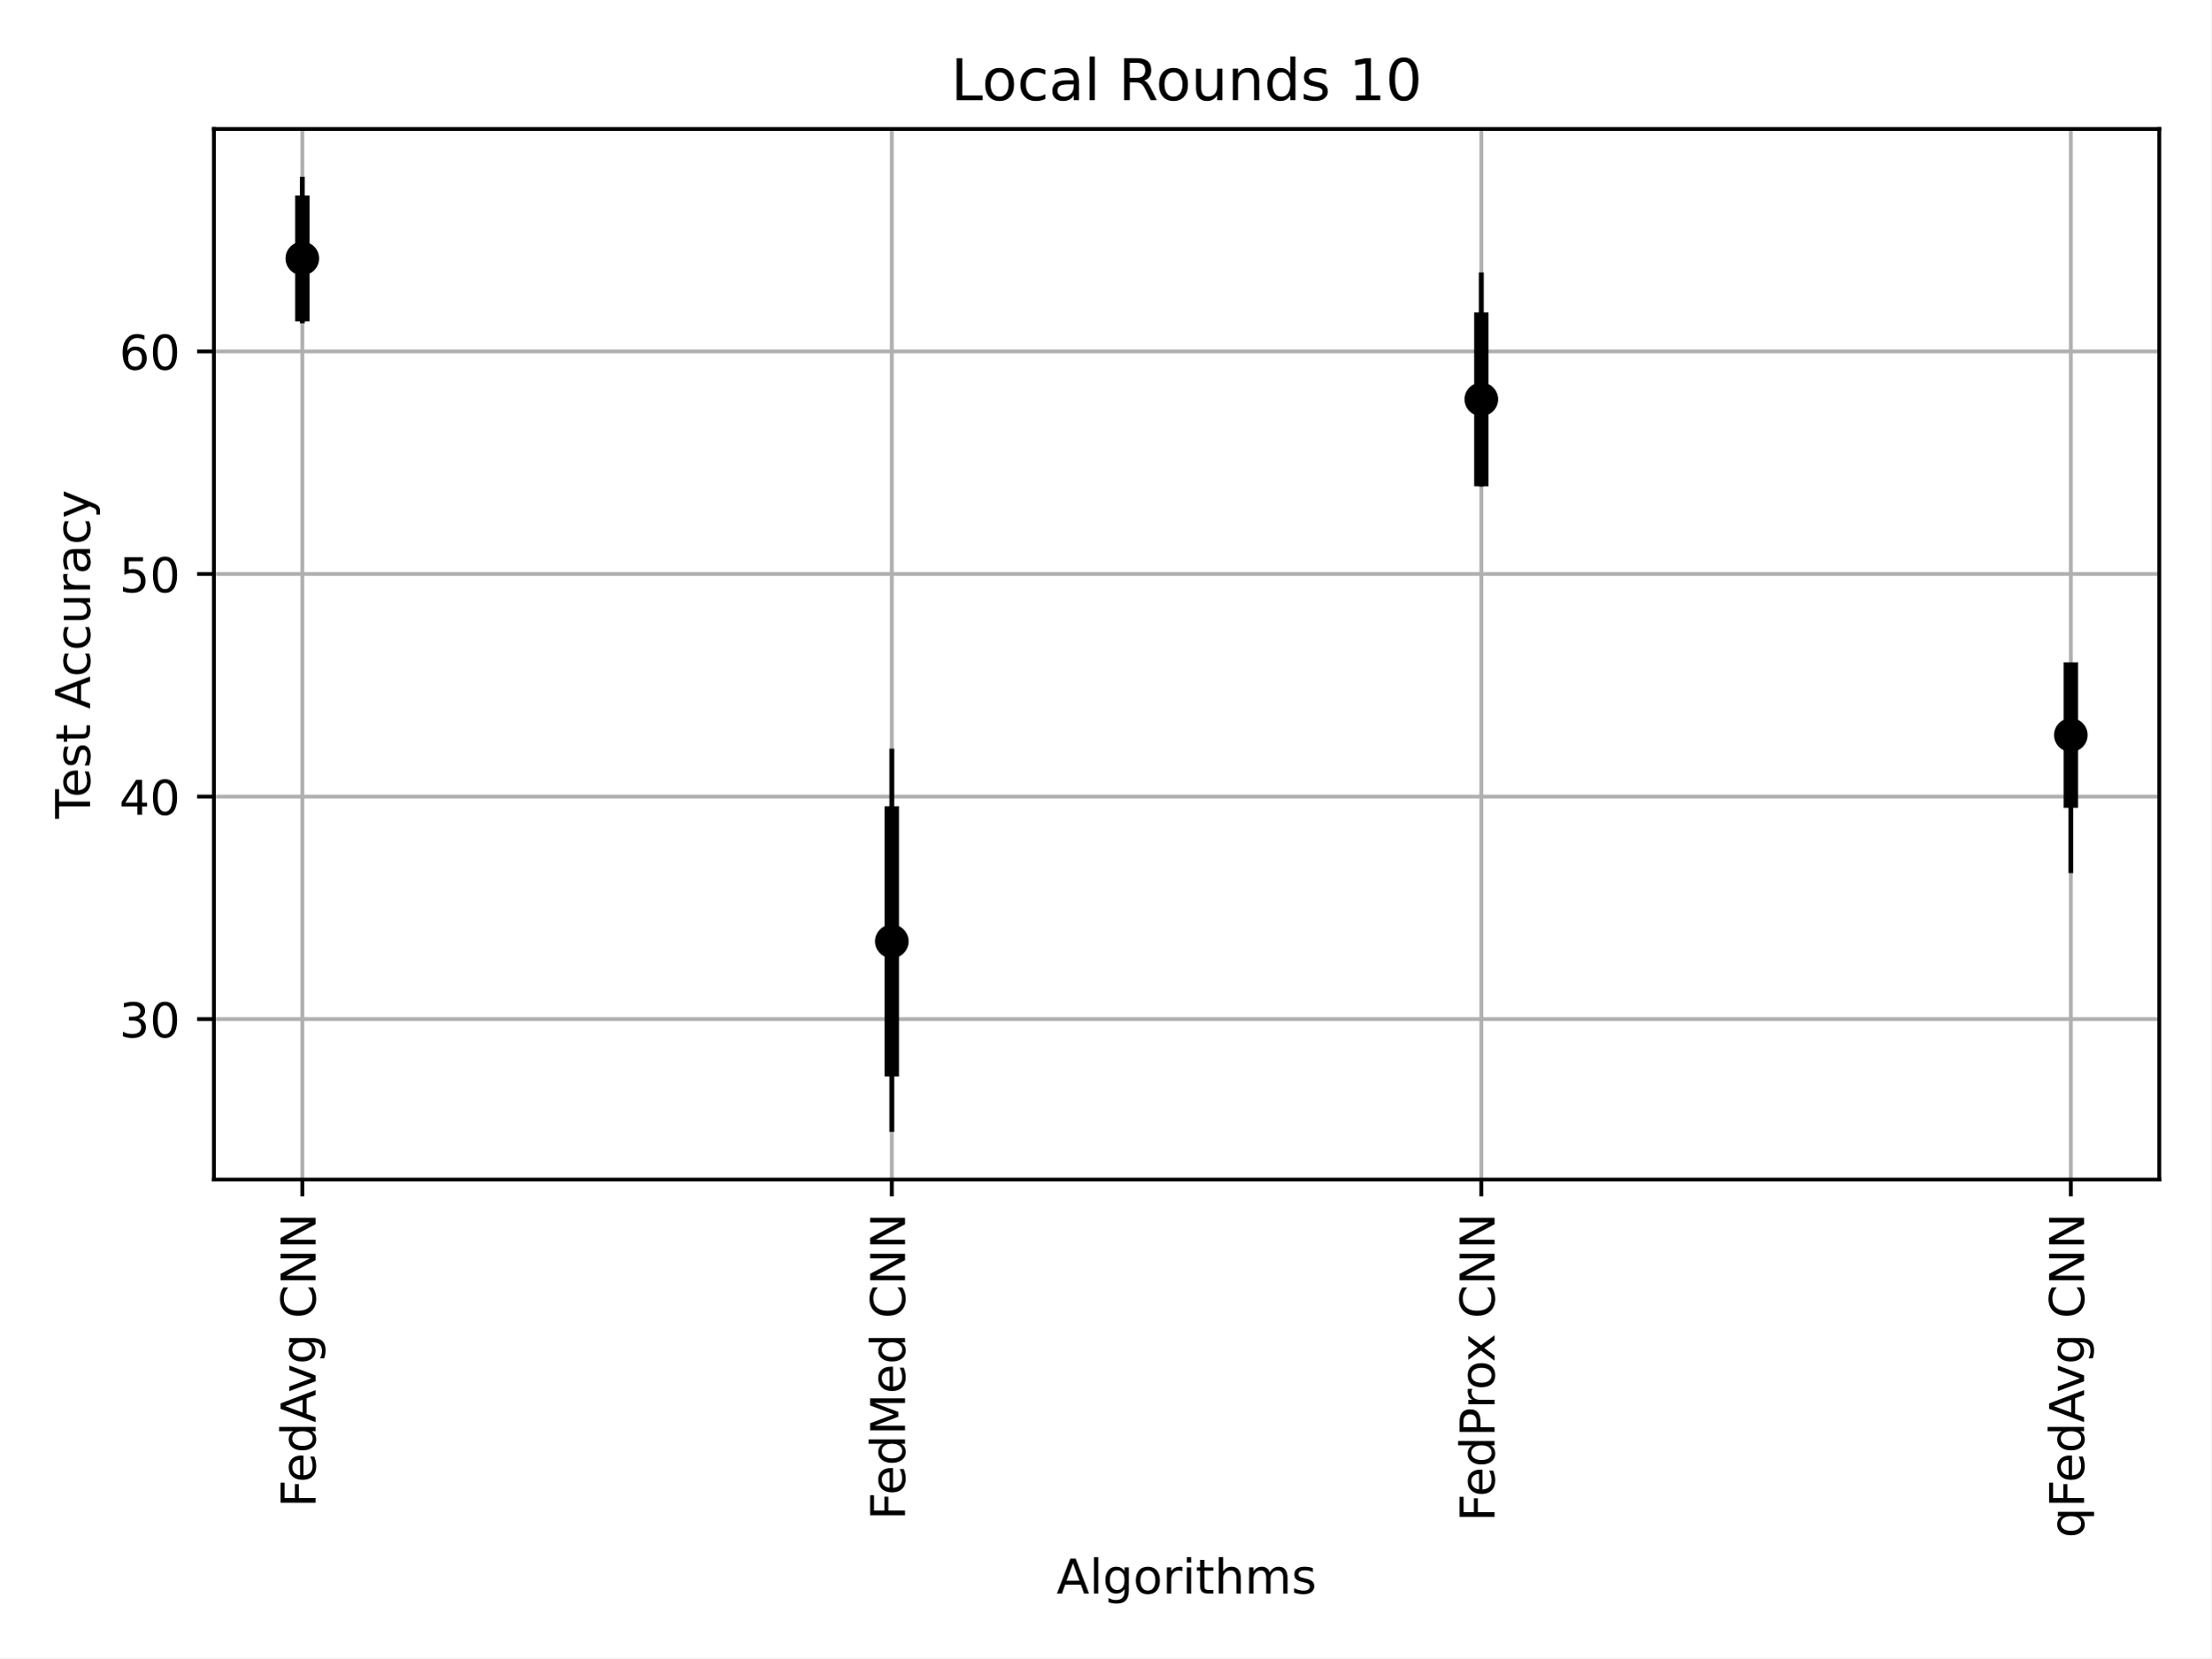
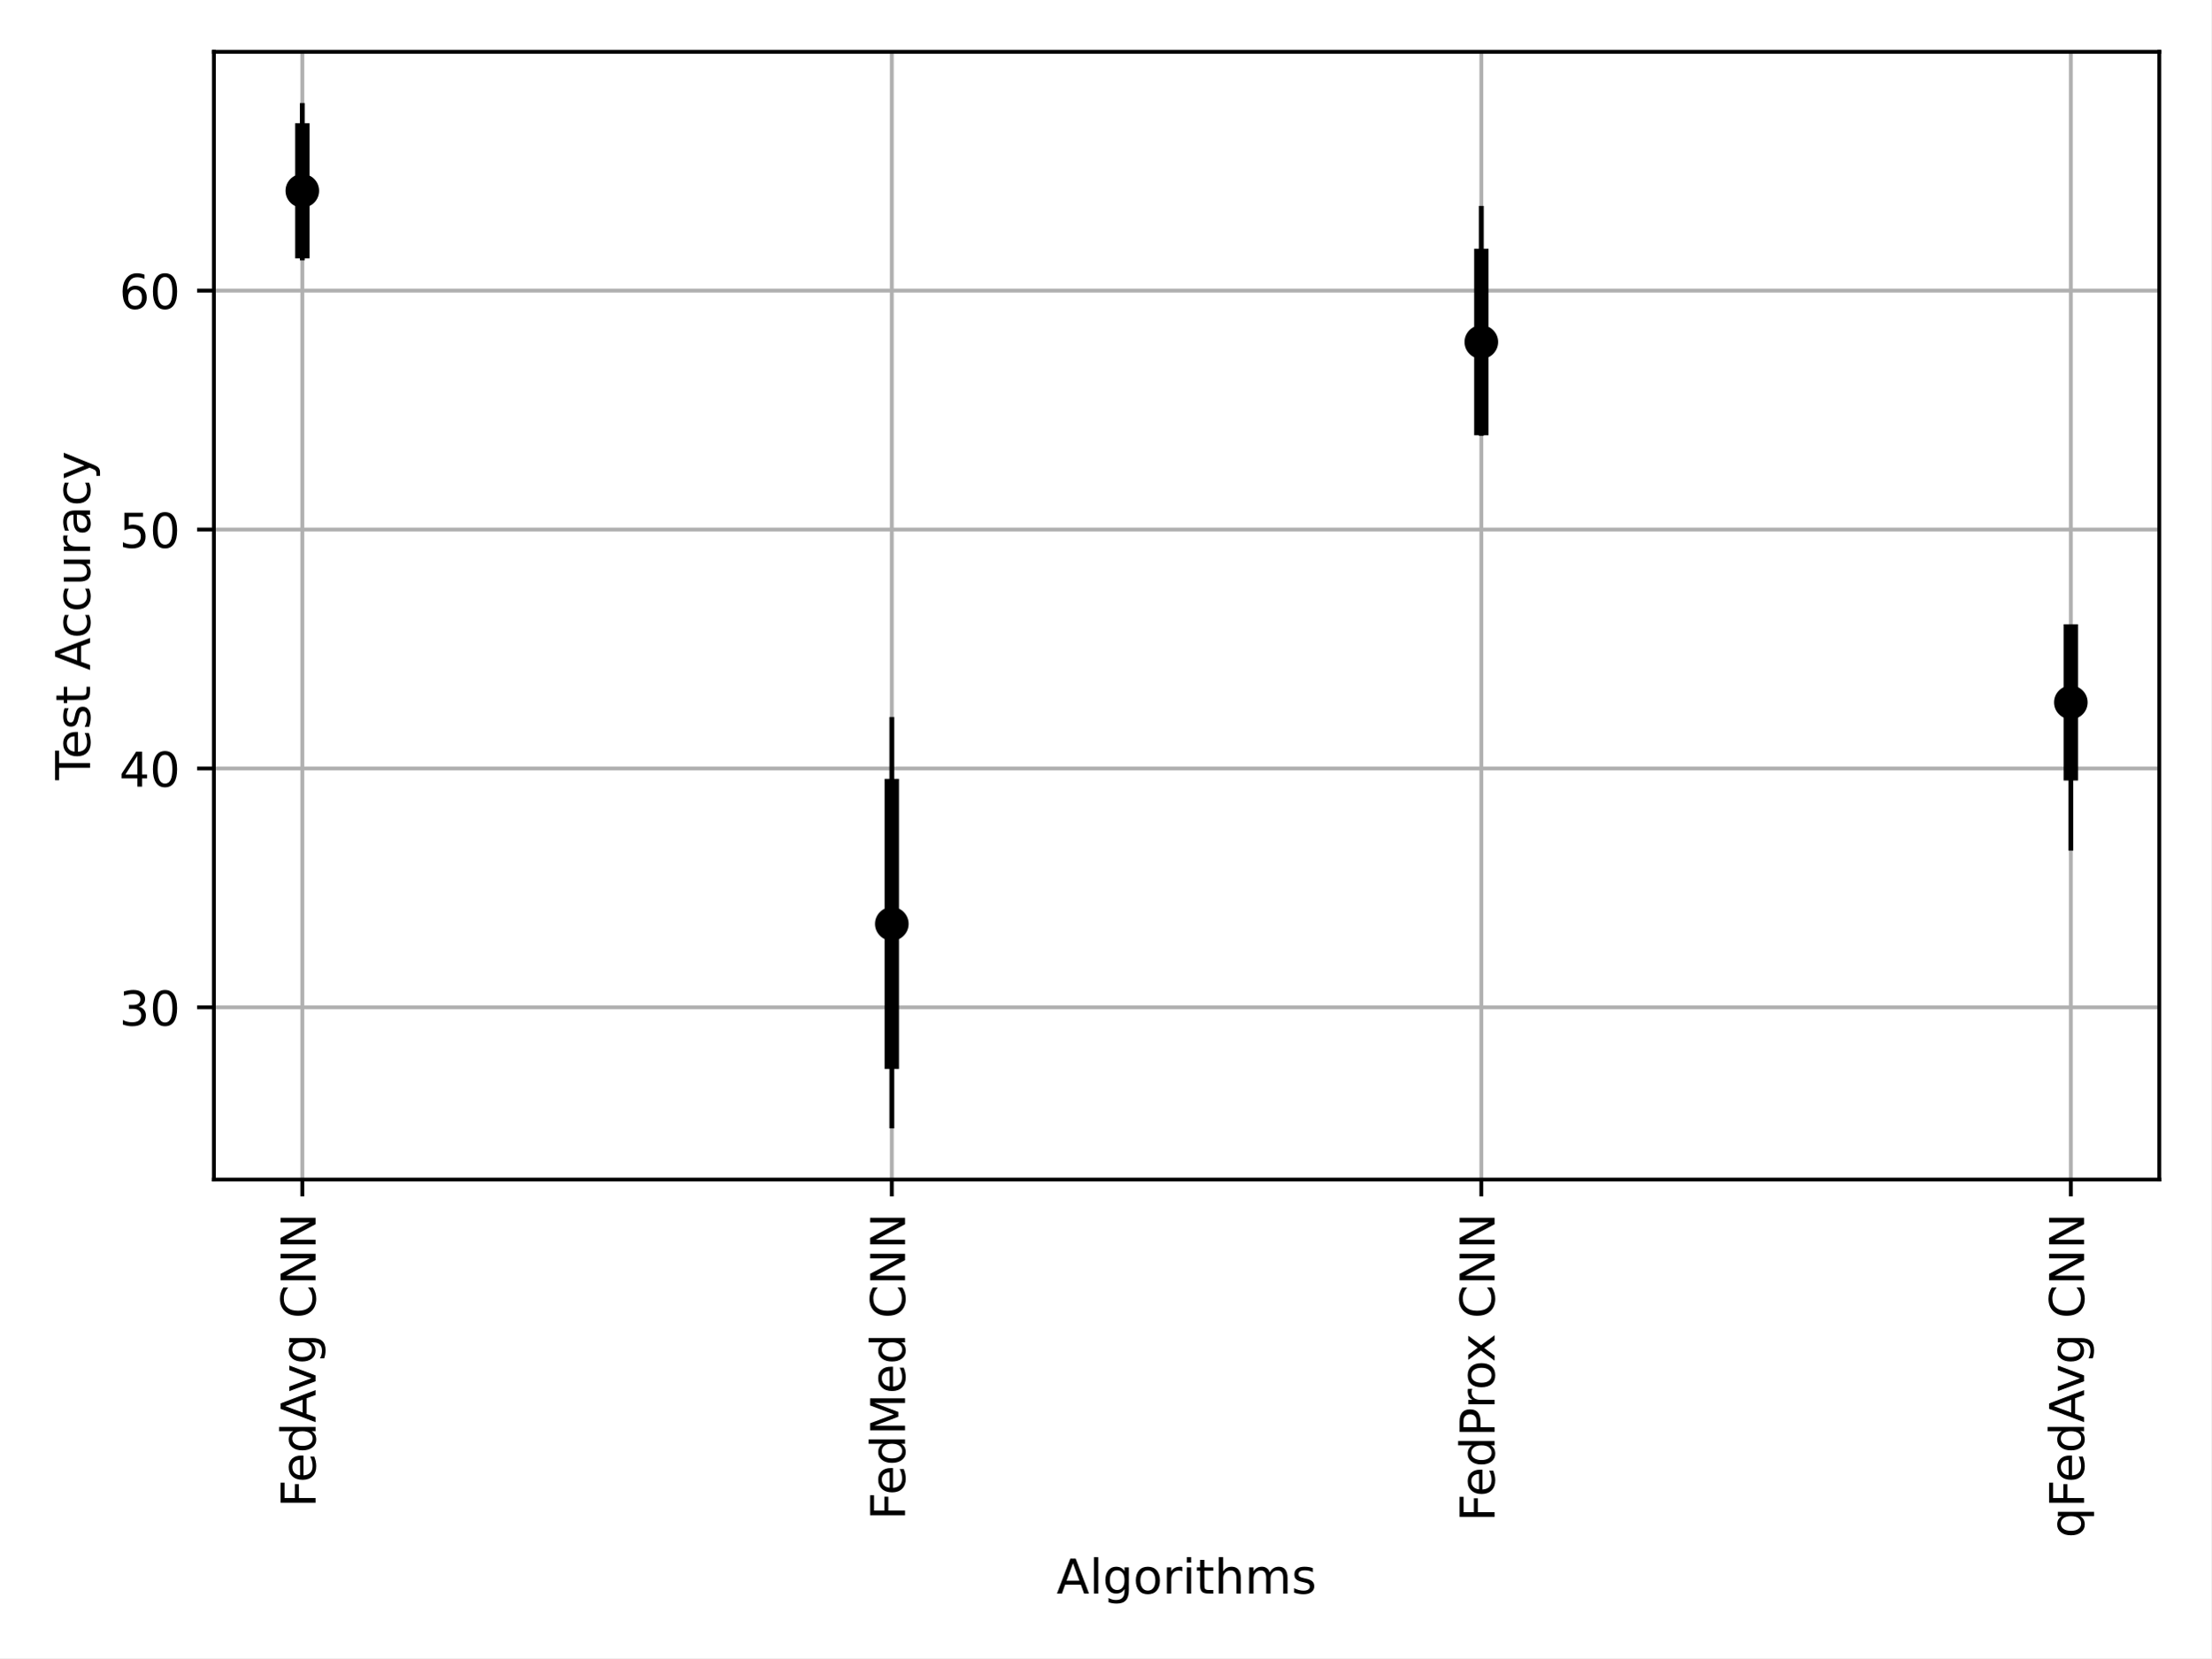
<svg xmlns="http://www.w3.org/2000/svg" xmlns:xlink="http://www.w3.org/1999/xlink" height="345.6pt" version="1.1" viewBox="0 0 460.8 345.6" width="460.8pt">
  <defs>
    <style type="text/css">*{stroke-linecap:butt;stroke-linejoin:round;}</style>
  </defs>
  <g id="figure_1">
    <g id="patch_1">
      <path d="M 0 345.6  L 460.8 345.6  L 460.8 0  L 0 0  z " style="fill:#ffffff;" />
    </g>
    <g id="axes_1">
      <g id="patch_2">
-         <path d="M 44.57 245.86  L 450 245.86  L 450 26.88  L 44.57 26.88  z " style="fill:#ffffff;" />
+         <path d="M 44.57 245.86  L 450 245.86  L 450 10.8  L 44.57 10.8  z " style="fill:#ffffff;" />
      </g>
      <g id="matplotlib.axis_1">
        <g id="xtick_1">
          <g id="line2d_1">
-             <path clip-path="url(#p0430b5d58e)" d="M 62.999 245.86  L 62.999 26.88  " style="fill:none;stroke:#b0b0b0;stroke-linecap:square;stroke-width:0.8;" />
+             <path clip-path="url(#p119c505543)" d="M 62.999 245.86  L 62.999 10.8  " style="fill:none;stroke:#b0b0b0;stroke-linecap:square;stroke-width:0.8;" />
          </g>
          <g id="line2d_2">
            <defs>
-               <path d="M 0 0  L 0 3.5  " id="m4af7cc036c" style="stroke:#000000;stroke-width:0.8;" />
+               <path d="M 0 0  L 0 3.5  " id="m89c533e615" style="stroke:#000000;stroke-width:0.8;" />
            </defs>
            <g>
-               <use style="stroke:#000000;stroke-width:0.8;" x="62.999" xlink:href="#m4af7cc036c" y="245.86" />
+               <use style="stroke:#000000;stroke-width:0.8;" x="62.999" xlink:href="#m89c533e615" y="245.86" />
            </g>
          </g>
          <g id="text_1">
            <g transform="translate(65.75801 314.2069)rotate(-90)scale(0.1 -0.1)">
              <defs>
                <path d="M 628 4666  L 3309 4666  L 3309 4134  L 1259 4134  L 1259 2759  L 3109 2759  L 3109 2228  L 1259 2228  L 1259 0  L 628 0  L 628 4666  z " id="DejaVuSans-46" transform="scale(0.015625)" />
                <path d="M 3597 1894  L 3597 1613  L 953 1613  Q 991 1019 1311 708  Q 1631 397 2203 397  Q 2534 397 2845 478  Q 3156 559 3463 722  L 3463 178  Q 3153 47 2828 -22  Q 2503 -91 2169 -91  Q 1331 -91 842 396  Q 353 884 353 1716  Q 353 2575 817 3079  Q 1281 3584 2069 3584  Q 2775 3584 3186 3129  Q 3597 2675 3597 1894  z M 3022 2063  Q 3016 2534 2758 2815  Q 2500 3097 2075 3097  Q 1594 3097 1305 2825  Q 1016 2553 972 2059  L 3022 2063  z " id="DejaVuSans-65" transform="scale(0.015625)" />
                <path d="M 2906 2969  L 2906 4863  L 3481 4863  L 3481 0  L 2906 0  L 2906 525  Q 2725 213 2448 61  Q 2172 -91 1784 -91  Q 1150 -91 751 415  Q 353 922 353 1747  Q 353 2572 751 3078  Q 1150 3584 1784 3584  Q 2172 3584 2448 3432  Q 2725 3281 2906 2969  z M 947 1747  Q 947 1113 1208 752  Q 1469 391 1925 391  Q 2381 391 2643 752  Q 2906 1113 2906 1747  Q 2906 2381 2643 2742  Q 2381 3103 1925 3103  Q 1469 3103 1208 2742  Q 947 2381 947 1747  z " id="DejaVuSans-64" transform="scale(0.015625)" />
                <path d="M 2188 4044  L 1331 1722  L 3047 1722  L 2188 4044  z M 1831 4666  L 2547 4666  L 4325 0  L 3669 0  L 3244 1197  L 1141 1197  L 716 0  L 50 0  L 1831 4666  z " id="DejaVuSans-41" transform="scale(0.015625)" />
                <path d="M 191 3500  L 800 3500  L 1894 563  L 2988 3500  L 3597 3500  L 2284 0  L 1503 0  L 191 3500  z " id="DejaVuSans-76" transform="scale(0.015625)" />
                <path d="M 2906 1791  Q 2906 2416 2648 2759  Q 2391 3103 1925 3103  Q 1463 3103 1205 2759  Q 947 2416 947 1791  Q 947 1169 1205 825  Q 1463 481 1925 481  Q 2391 481 2648 825  Q 2906 1169 2906 1791  z M 3481 434  Q 3481 -459 3084 -895  Q 2688 -1331 1869 -1331  Q 1566 -1331 1297 -1286  Q 1028 -1241 775 -1147  L 775 -588  Q 1028 -725 1275 -790  Q 1522 -856 1778 -856  Q 2344 -856 2625 -561  Q 2906 -266 2906 331  L 2906 616  Q 2728 306 2450 153  Q 2172 0 1784 0  Q 1141 0 747 490  Q 353 981 353 1791  Q 353 2603 747 3093  Q 1141 3584 1784 3584  Q 2172 3584 2450 3431  Q 2728 3278 2906 2969  L 2906 3500  L 3481 3500  L 3481 434  z " id="DejaVuSans-67" transform="scale(0.015625)" />
                <path id="DejaVuSans-20" transform="scale(0.015625)" />
                <path d="M 4122 4306  L 4122 3641  Q 3803 3938 3442 4084  Q 3081 4231 2675 4231  Q 1875 4231 1450 3742  Q 1025 3253 1025 2328  Q 1025 1406 1450 917  Q 1875 428 2675 428  Q 3081 428 3442 575  Q 3803 722 4122 1019  L 4122 359  Q 3791 134 3420 21  Q 3050 -91 2638 -91  Q 1578 -91 968 557  Q 359 1206 359 2328  Q 359 3453 968 4101  Q 1578 4750 2638 4750  Q 3056 4750 3426 4639  Q 3797 4528 4122 4306  z " id="DejaVuSans-43" transform="scale(0.015625)" />
                <path d="M 628 4666  L 1478 4666  L 3547 763  L 3547 4666  L 4159 4666  L 4159 0  L 3309 0  L 1241 3903  L 1241 0  L 628 0  L 628 4666  z " id="DejaVuSans-4e" transform="scale(0.015625)" />
              </defs>
              <use xlink:href="#DejaVuSans-46" />
              <use x="52.02" xlink:href="#DejaVuSans-65" />
              <use x="113.543" xlink:href="#DejaVuSans-64" />
              <use x="177.02" xlink:href="#DejaVuSans-41" />
              <use x="239.553" xlink:href="#DejaVuSans-76" />
              <use x="298.732" xlink:href="#DejaVuSans-67" />
              <use x="362.209" xlink:href="#DejaVuSans-20" />
              <use x="393.996" xlink:href="#DejaVuSans-43" />
              <use x="463.82" xlink:href="#DejaVuSans-4e" />
              <use x="538.625" xlink:href="#DejaVuSans-4e" />
            </g>
          </g>
        </g>
        <g id="xtick_2">
          <g id="line2d_3">
-             <path clip-path="url(#p0430b5d58e)" d="M 185.856 245.86  L 185.856 26.88  " style="fill:none;stroke:#b0b0b0;stroke-linecap:square;stroke-width:0.8;" />
+             <path clip-path="url(#p119c505543)" d="M 185.856 245.86  L 185.856 10.8  " style="fill:none;stroke:#b0b0b0;stroke-linecap:square;stroke-width:0.8;" />
          </g>
          <g id="line2d_4">
            <g>
-               <use style="stroke:#000000;stroke-width:0.8;" x="185.856" xlink:href="#m4af7cc036c" y="245.86" />
+               <use style="stroke:#000000;stroke-width:0.8;" x="185.856" xlink:href="#m89c533e615" y="245.86" />
            </g>
          </g>
          <g id="text_2">
            <g transform="translate(188.6156 316.8163)rotate(-90)scale(0.1 -0.1)">
              <defs>
                <path d="M 628 4666  L 1569 4666  L 2759 1491  L 3956 4666  L 4897 4666  L 4897 0  L 4281 0  L 4281 4097  L 3078 897  L 2444 897  L 1241 4097  L 1241 0  L 628 0  L 628 4666  z " id="DejaVuSans-4d" transform="scale(0.015625)" />
              </defs>
              <use xlink:href="#DejaVuSans-46" />
              <use x="52.02" xlink:href="#DejaVuSans-65" />
              <use x="113.543" xlink:href="#DejaVuSans-64" />
              <use x="177.02" xlink:href="#DejaVuSans-4d" />
              <use x="263.299" xlink:href="#DejaVuSans-65" />
              <use x="324.822" xlink:href="#DejaVuSans-64" />
              <use x="388.299" xlink:href="#DejaVuSans-20" />
              <use x="420.086" xlink:href="#DejaVuSans-43" />
              <use x="489.91" xlink:href="#DejaVuSans-4e" />
              <use x="564.715" xlink:href="#DejaVuSans-4e" />
            </g>
          </g>
        </g>
        <g id="xtick_3">
          <g id="line2d_5">
-             <path clip-path="url(#p0430b5d58e)" d="M 308.714 245.86  L 308.714 26.88  " style="fill:none;stroke:#b0b0b0;stroke-linecap:square;stroke-width:0.8;" />
+             <path clip-path="url(#p119c505543)" d="M 308.714 245.86  L 308.714 10.8  " style="fill:none;stroke:#b0b0b0;stroke-linecap:square;stroke-width:0.8;" />
          </g>
          <g id="line2d_6">
            <g>
-               <use style="stroke:#000000;stroke-width:0.8;" x="308.714" xlink:href="#m4af7cc036c" y="245.86" />
+               <use style="stroke:#000000;stroke-width:0.8;" x="308.714" xlink:href="#m89c533e615" y="245.86" />
            </g>
          </g>
          <g id="text_3">
            <g transform="translate(311.4732 317.1522)rotate(-90)scale(0.1 -0.1)">
              <defs>
                <path d="M 1259 4147  L 1259 2394  L 2053 2394  Q 2494 2394 2734 2622  Q 2975 2850 2975 3272  Q 2975 3691 2734 3919  Q 2494 4147 2053 4147  L 1259 4147  z M 628 4666  L 2053 4666  Q 2838 4666 3239 4311  Q 3641 3956 3641 3272  Q 3641 2581 3239 2228  Q 2838 1875 2053 1875  L 1259 1875  L 1259 0  L 628 0  L 628 4666  z " id="DejaVuSans-50" transform="scale(0.015625)" />
                <path d="M 2631 2963  Q 2534 3019 2420 3045  Q 2306 3072 2169 3072  Q 1681 3072 1420 2755  Q 1159 2438 1159 1844  L 1159 0  L 581 0  L 581 3500  L 1159 3500  L 1159 2956  Q 1341 3275 1631 3429  Q 1922 3584 2338 3584  Q 2397 3584 2469 3576  Q 2541 3569 2628 3553  L 2631 2963  z " id="DejaVuSans-72" transform="scale(0.015625)" />
                <path d="M 1959 3097  Q 1497 3097 1228 2736  Q 959 2375 959 1747  Q 959 1119 1226 758  Q 1494 397 1959 397  Q 2419 397 2687 759  Q 2956 1122 2956 1747  Q 2956 2369 2687 2733  Q 2419 3097 1959 3097  z M 1959 3584  Q 2709 3584 3137 3096  Q 3566 2609 3566 1747  Q 3566 888 3137 398  Q 2709 -91 1959 -91  Q 1206 -91 779 398  Q 353 888 353 1747  Q 353 2609 779 3096  Q 1206 3584 1959 3584  z " id="DejaVuSans-6f" transform="scale(0.015625)" />
                <path d="M 3513 3500  L 2247 1797  L 3578 0  L 2900 0  L 1881 1375  L 863 0  L 184 0  L 1544 1831  L 300 3500  L 978 3500  L 1906 2253  L 2834 3500  L 3513 3500  z " id="DejaVuSans-78" transform="scale(0.015625)" />
              </defs>
              <use xlink:href="#DejaVuSans-46" />
              <use x="52.02" xlink:href="#DejaVuSans-65" />
              <use x="113.543" xlink:href="#DejaVuSans-64" />
              <use x="177.02" xlink:href="#DejaVuSans-50" />
              <use x="235.572" xlink:href="#DejaVuSans-72" />
              <use x="274.436" xlink:href="#DejaVuSans-6f" />
              <use x="332.492" xlink:href="#DejaVuSans-78" />
              <use x="391.672" xlink:href="#DejaVuSans-20" />
              <use x="423.459" xlink:href="#DejaVuSans-43" />
              <use x="493.283" xlink:href="#DejaVuSans-4e" />
              <use x="568.088" xlink:href="#DejaVuSans-4e" />
            </g>
          </g>
        </g>
        <g id="xtick_4">
          <g id="line2d_7">
-             <path clip-path="url(#p0430b5d58e)" d="M 431.571 245.86  L 431.571 26.88  " style="fill:none;stroke:#b0b0b0;stroke-linecap:square;stroke-width:0.8;" />
+             <path clip-path="url(#p119c505543)" d="M 431.571 245.86  L 431.571 10.8  " style="fill:none;stroke:#b0b0b0;stroke-linecap:square;stroke-width:0.8;" />
          </g>
          <g id="line2d_8">
            <g>
-               <use style="stroke:#000000;stroke-width:0.8;" x="431.571" xlink:href="#m4af7cc036c" y="245.86" />
+               <use style="stroke:#000000;stroke-width:0.8;" x="431.571" xlink:href="#m89c533e615" y="245.86" />
            </g>
          </g>
          <g id="text_4">
            <g transform="translate(434.3307 320.5553)rotate(-90)scale(0.1 -0.1)">
              <defs>
                <path d="M 947 1747  Q 947 1113 1208 752  Q 1469 391 1925 391  Q 2381 391 2643 752  Q 2906 1113 2906 1747  Q 2906 2381 2643 2742  Q 2381 3103 1925 3103  Q 1469 3103 1208 2742  Q 947 2381 947 1747  z M 2906 525  Q 2725 213 2448 61  Q 2172 -91 1784 -91  Q 1150 -91 751 415  Q 353 922 353 1747  Q 353 2572 751 3078  Q 1150 3584 1784 3584  Q 2172 3584 2448 3432  Q 2725 3281 2906 2969  L 2906 3500  L 3481 3500  L 3481 -1331  L 2906 -1331  L 2906 525  z " id="DejaVuSans-71" transform="scale(0.015625)" />
              </defs>
              <use xlink:href="#DejaVuSans-71" />
              <use x="63.477" xlink:href="#DejaVuSans-46" />
              <use x="115.496" xlink:href="#DejaVuSans-65" />
              <use x="177.02" xlink:href="#DejaVuSans-64" />
              <use x="240.496" xlink:href="#DejaVuSans-41" />
              <use x="303.029" xlink:href="#DejaVuSans-76" />
              <use x="362.209" xlink:href="#DejaVuSans-67" />
              <use x="425.686" xlink:href="#DejaVuSans-20" />
              <use x="457.473" xlink:href="#DejaVuSans-43" />
              <use x="527.297" xlink:href="#DejaVuSans-4e" />
              <use x="602.102" xlink:href="#DejaVuSans-4e" />
            </g>
          </g>
        </g>
        <g id="text_5">
          <g transform="translate(220.1936 332.1538)scale(0.1 -0.1)">
            <defs>
              <path d="M 603 4863  L 1178 4863  L 1178 0  L 603 0  L 603 4863  z " id="DejaVuSans-6c" transform="scale(0.015625)" />
              <path d="M 603 3500  L 1178 3500  L 1178 0  L 603 0  L 603 3500  z M 603 4863  L 1178 4863  L 1178 4134  L 603 4134  L 603 4863  z " id="DejaVuSans-69" transform="scale(0.015625)" />
              <path d="M 1172 4494  L 1172 3500  L 2356 3500  L 2356 3053  L 1172 3053  L 1172 1153  Q 1172 725 1289 603  Q 1406 481 1766 481  L 2356 481  L 2356 0  L 1766 0  Q 1100 0 847 248  Q 594 497 594 1153  L 594 3053  L 172 3053  L 172 3500  L 594 3500  L 594 4494  L 1172 4494  z " id="DejaVuSans-74" transform="scale(0.015625)" />
              <path d="M 3513 2113  L 3513 0  L 2938 0  L 2938 2094  Q 2938 2591 2744 2837  Q 2550 3084 2163 3084  Q 1697 3084 1428 2787  Q 1159 2491 1159 1978  L 1159 0  L 581 0  L 581 4863  L 1159 4863  L 1159 2956  Q 1366 3272 1645 3428  Q 1925 3584 2291 3584  Q 2894 3584 3203 3211  Q 3513 2838 3513 2113  z " id="DejaVuSans-68" transform="scale(0.015625)" />
              <path d="M 3328 2828  Q 3544 3216 3844 3400  Q 4144 3584 4550 3584  Q 5097 3584 5394 3201  Q 5691 2819 5691 2113  L 5691 0  L 5113 0  L 5113 2094  Q 5113 2597 4934 2840  Q 4756 3084 4391 3084  Q 3944 3084 3684 2787  Q 3425 2491 3425 1978  L 3425 0  L 2847 0  L 2847 2094  Q 2847 2600 2669 2842  Q 2491 3084 2119 3084  Q 1678 3084 1418 2786  Q 1159 2488 1159 1978  L 1159 0  L 581 0  L 581 3500  L 1159 3500  L 1159 2956  Q 1356 3278 1631 3431  Q 1906 3584 2284 3584  Q 2666 3584 2933 3390  Q 3200 3197 3328 2828  z " id="DejaVuSans-6d" transform="scale(0.015625)" />
              <path d="M 2834 3397  L 2834 2853  Q 2591 2978 2328 3040  Q 2066 3103 1784 3103  Q 1356 3103 1142 2972  Q 928 2841 928 2578  Q 928 2378 1081 2264  Q 1234 2150 1697 2047  L 1894 2003  Q 2506 1872 2764 1633  Q 3022 1394 3022 966  Q 3022 478 2636 193  Q 2250 -91 1575 -91  Q 1294 -91 989 -36  Q 684 19 347 128  L 347 722  Q 666 556 975 473  Q 1284 391 1588 391  Q 1994 391 2212 530  Q 2431 669 2431 922  Q 2431 1156 2273 1281  Q 2116 1406 1581 1522  L 1381 1569  Q 847 1681 609 1914  Q 372 2147 372 2553  Q 372 3047 722 3315  Q 1072 3584 1716 3584  Q 2034 3584 2315 3537  Q 2597 3491 2834 3397  z " id="DejaVuSans-73" transform="scale(0.015625)" />
            </defs>
            <use xlink:href="#DejaVuSans-41" />
            <use x="68.408" xlink:href="#DejaVuSans-6c" />
            <use x="96.191" xlink:href="#DejaVuSans-67" />
            <use x="159.668" xlink:href="#DejaVuSans-6f" />
            <use x="220.85" xlink:href="#DejaVuSans-72" />
            <use x="261.963" xlink:href="#DejaVuSans-69" />
            <use x="289.746" xlink:href="#DejaVuSans-74" />
            <use x="328.955" xlink:href="#DejaVuSans-68" />
            <use x="392.334" xlink:href="#DejaVuSans-6d" />
            <use x="489.746" xlink:href="#DejaVuSans-73" />
          </g>
        </g>
      </g>
      <g id="matplotlib.axis_2">
        <g id="ytick_1">
          <g id="line2d_9">
-             <path clip-path="url(#p0430b5d58e)" d="M 44.57 212.417  L 450 212.417  " style="fill:none;stroke:#b0b0b0;stroke-linecap:square;stroke-width:0.8;" />
+             <path clip-path="url(#p119c505543)" d="M 44.57 209.961  L 450 209.961  " style="fill:none;stroke:#b0b0b0;stroke-linecap:square;stroke-width:0.8;" />
          </g>
          <g id="line2d_10">
            <defs>
-               <path d="M 0 0  L -3.5 0  " id="m3ba00cfae5" style="stroke:#000000;stroke-width:0.8;" />
+               <path d="M 0 0  L -3.5 0  " id="m41061225ee" style="stroke:#000000;stroke-width:0.8;" />
            </defs>
            <g>
-               <use style="stroke:#000000;stroke-width:0.8;" x="44.57" xlink:href="#m3ba00cfae5" y="212.417" />
+               <use style="stroke:#000000;stroke-width:0.8;" x="44.57" xlink:href="#m41061225ee" y="209.961" />
            </g>
          </g>
          <g id="text_6">
-             <g transform="translate(24.845 216.2162)scale(0.1 -0.1)">
+             <g transform="translate(24.845 213.7604)scale(0.1 -0.1)">
              <defs>
                <path d="M 2597 2516  Q 3050 2419 3304 2112  Q 3559 1806 3559 1356  Q 3559 666 3084 287  Q 2609 -91 1734 -91  Q 1441 -91 1130 -33  Q 819 25 488 141  L 488 750  Q 750 597 1062 519  Q 1375 441 1716 441  Q 2309 441 2620 675  Q 2931 909 2931 1356  Q 2931 1769 2642 2001  Q 2353 2234 1838 2234  L 1294 2234  L 1294 2753  L 1863 2753  Q 2328 2753 2575 2939  Q 2822 3125 2822 3475  Q 2822 3834 2567 4026  Q 2313 4219 1838 4219  Q 1578 4219 1281 4162  Q 984 4106 628 3988  L 628 4550  Q 988 4650 1302 4700  Q 1616 4750 1894 4750  Q 2613 4750 3031 4423  Q 3450 4097 3450 3541  Q 3450 3153 3228 2886  Q 3006 2619 2597 2516  z " id="DejaVuSans-33" transform="scale(0.015625)" />
                <path d="M 2034 4250  Q 1547 4250 1301 3770  Q 1056 3291 1056 2328  Q 1056 1369 1301 889  Q 1547 409 2034 409  Q 2525 409 2770 889  Q 3016 1369 3016 2328  Q 3016 3291 2770 3770  Q 2525 4250 2034 4250  z M 2034 4750  Q 2819 4750 3233 4129  Q 3647 3509 3647 2328  Q 3647 1150 3233 529  Q 2819 -91 2034 -91  Q 1250 -91 836 529  Q 422 1150 422 2328  Q 422 3509 836 4129  Q 1250 4750 2034 4750  z " id="DejaVuSans-30" transform="scale(0.015625)" />
              </defs>
              <use xlink:href="#DejaVuSans-33" />
              <use x="63.623" xlink:href="#DejaVuSans-30" />
            </g>
          </g>
        </g>
        <g id="ytick_2">
          <g id="line2d_11">
-             <path clip-path="url(#p0430b5d58e)" d="M 44.57 166.025  L 450 166.025  " style="fill:none;stroke:#b0b0b0;stroke-linecap:square;stroke-width:0.8;" />
+             <path clip-path="url(#p119c505543)" d="M 44.57 160.163  L 450 160.163  " style="fill:none;stroke:#b0b0b0;stroke-linecap:square;stroke-width:0.8;" />
          </g>
          <g id="line2d_12">
            <g>
-               <use style="stroke:#000000;stroke-width:0.8;" x="44.57" xlink:href="#m3ba00cfae5" y="166.025" />
+               <use style="stroke:#000000;stroke-width:0.8;" x="44.57" xlink:href="#m41061225ee" y="160.163" />
            </g>
          </g>
          <g id="text_7">
-             <g transform="translate(24.845 169.8246)scale(0.1 -0.1)">
+             <g transform="translate(24.845 163.9622)scale(0.1 -0.1)">
              <defs>
                <path d="M 2419 4116  L 825 1625  L 2419 1625  L 2419 4116  z M 2253 4666  L 3047 4666  L 3047 1625  L 3713 1625  L 3713 1100  L 3047 1100  L 3047 0  L 2419 0  L 2419 1100  L 313 1100  L 313 1709  L 2253 4666  z " id="DejaVuSans-34" transform="scale(0.015625)" />
              </defs>
              <use xlink:href="#DejaVuSans-34" />
              <use x="63.623" xlink:href="#DejaVuSans-30" />
            </g>
          </g>
        </g>
        <g id="ytick_3">
          <g id="line2d_13">
-             <path clip-path="url(#p0430b5d58e)" d="M 44.57 119.634  L 450 119.634  " style="fill:none;stroke:#b0b0b0;stroke-linecap:square;stroke-width:0.8;" />
+             <path clip-path="url(#p119c505543)" d="M 44.57 110.365  L 450 110.365  " style="fill:none;stroke:#b0b0b0;stroke-linecap:square;stroke-width:0.8;" />
          </g>
          <g id="line2d_14">
            <g>
-               <use style="stroke:#000000;stroke-width:0.8;" x="44.57" xlink:href="#m3ba00cfae5" y="119.634" />
+               <use style="stroke:#000000;stroke-width:0.8;" x="44.57" xlink:href="#m41061225ee" y="110.365" />
            </g>
          </g>
          <g id="text_8">
-             <g transform="translate(24.845 123.433)scale(0.1 -0.1)">
+             <g transform="translate(24.845 114.1641)scale(0.1 -0.1)">
              <defs>
                <path d="M 691 4666  L 3169 4666  L 3169 4134  L 1269 4134  L 1269 2991  Q 1406 3038 1543 3061  Q 1681 3084 1819 3084  Q 2600 3084 3056 2656  Q 3513 2228 3513 1497  Q 3513 744 3044 326  Q 2575 -91 1722 -91  Q 1428 -91 1123 -41  Q 819 9 494 109  L 494 744  Q 775 591 1075 516  Q 1375 441 1709 441  Q 2250 441 2565 725  Q 2881 1009 2881 1497  Q 2881 1984 2565 2268  Q 2250 2553 1709 2553  Q 1456 2553 1204 2497  Q 953 2441 691 2322  L 691 4666  z " id="DejaVuSans-35" transform="scale(0.015625)" />
              </defs>
              <use xlink:href="#DejaVuSans-35" />
              <use x="63.623" xlink:href="#DejaVuSans-30" />
            </g>
          </g>
        </g>
        <g id="ytick_4">
          <g id="line2d_15">
-             <path clip-path="url(#p0430b5d58e)" d="M 44.57 73.242  L 450 73.242  " style="fill:none;stroke:#b0b0b0;stroke-linecap:square;stroke-width:0.8;" />
+             <path clip-path="url(#p119c505543)" d="M 44.57 60.567  L 450 60.567  " style="fill:none;stroke:#b0b0b0;stroke-linecap:square;stroke-width:0.8;" />
          </g>
          <g id="line2d_16">
            <g>
-               <use style="stroke:#000000;stroke-width:0.8;" x="44.57" xlink:href="#m3ba00cfae5" y="73.242" />
+               <use style="stroke:#000000;stroke-width:0.8;" x="44.57" xlink:href="#m41061225ee" y="60.567" />
            </g>
          </g>
          <g id="text_9">
-             <g transform="translate(24.845 77.04144)scale(0.1 -0.1)">
+             <g transform="translate(24.845 64.36588)scale(0.1 -0.1)">
              <defs>
                <path d="M 2113 2584  Q 1688 2584 1439 2293  Q 1191 2003 1191 1497  Q 1191 994 1439 701  Q 1688 409 2113 409  Q 2538 409 2786 701  Q 3034 994 3034 1497  Q 3034 2003 2786 2293  Q 2538 2584 2113 2584  z M 3366 4563  L 3366 3988  Q 3128 4100 2886 4159  Q 2644 4219 2406 4219  Q 1781 4219 1451 3797  Q 1122 3375 1075 2522  Q 1259 2794 1537 2939  Q 1816 3084 2150 3084  Q 2853 3084 3261 2657  Q 3669 2231 3669 1497  Q 3669 778 3244 343  Q 2819 -91 2113 -91  Q 1303 -91 875 529  Q 447 1150 447 2328  Q 447 3434 972 4092  Q 1497 4750 2381 4750  Q 2619 4750 2861 4703  Q 3103 4656 3366 4563  z " id="DejaVuSans-36" transform="scale(0.015625)" />
              </defs>
              <use xlink:href="#DejaVuSans-36" />
              <use x="63.623" xlink:href="#DejaVuSans-30" />
            </g>
          </g>
        </g>
        <g id="text_10">
-           <g transform="translate(18.76531 170.6325)rotate(-90)scale(0.1 -0.1)">
+           <g transform="translate(18.76531 162.5925)rotate(-90)scale(0.1 -0.1)">
            <defs>
              <path d="M -19 4666  L 3928 4666  L 3928 4134  L 2272 4134  L 2272 0  L 1638 0  L 1638 4134  L -19 4134  L -19 4666  z " id="DejaVuSans-54" transform="scale(0.015625)" />
              <path d="M 3122 3366  L 3122 2828  Q 2878 2963 2633 3030  Q 2388 3097 2138 3097  Q 1578 3097 1268 2742  Q 959 2388 959 1747  Q 959 1106 1268 751  Q 1578 397 2138 397  Q 2388 397 2633 464  Q 2878 531 3122 666  L 3122 134  Q 2881 22 2623 -34  Q 2366 -91 2075 -91  Q 1284 -91 818 406  Q 353 903 353 1747  Q 353 2603 823 3093  Q 1294 3584 2113 3584  Q 2378 3584 2631 3529  Q 2884 3475 3122 3366  z " id="DejaVuSans-63" transform="scale(0.015625)" />
              <path d="M 544 1381  L 544 3500  L 1119 3500  L 1119 1403  Q 1119 906 1312 657  Q 1506 409 1894 409  Q 2359 409 2629 706  Q 2900 1003 2900 1516  L 2900 3500  L 3475 3500  L 3475 0  L 2900 0  L 2900 538  Q 2691 219 2414 64  Q 2138 -91 1772 -91  Q 1169 -91 856 284  Q 544 659 544 1381  z M 1991 3584  L 1991 3584  z " id="DejaVuSans-75" transform="scale(0.015625)" />
              <path d="M 2194 1759  Q 1497 1759 1228 1600  Q 959 1441 959 1056  Q 959 750 1161 570  Q 1363 391 1709 391  Q 2188 391 2477 730  Q 2766 1069 2766 1631  L 2766 1759  L 2194 1759  z M 3341 1997  L 3341 0  L 2766 0  L 2766 531  Q 2569 213 2275 61  Q 1981 -91 1556 -91  Q 1019 -91 701 211  Q 384 513 384 1019  Q 384 1609 779 1909  Q 1175 2209 1959 2209  L 2766 2209  L 2766 2266  Q 2766 2663 2505 2880  Q 2244 3097 1772 3097  Q 1472 3097 1187 3025  Q 903 2953 641 2809  L 641 3341  Q 956 3463 1253 3523  Q 1550 3584 1831 3584  Q 2591 3584 2966 3190  Q 3341 2797 3341 1997  z " id="DejaVuSans-61" transform="scale(0.015625)" />
              <path d="M 2059 -325  Q 1816 -950 1584 -1140  Q 1353 -1331 966 -1331  L 506 -1331  L 506 -850  L 844 -850  Q 1081 -850 1212 -737  Q 1344 -625 1503 -206  L 1606 56  L 191 3500  L 800 3500  L 1894 763  L 2988 3500  L 3597 3500  L 2059 -325  z " id="DejaVuSans-79" transform="scale(0.015625)" />
            </defs>
            <use xlink:href="#DejaVuSans-54" />
            <use x="44.084" xlink:href="#DejaVuSans-65" />
            <use x="105.607" xlink:href="#DejaVuSans-73" />
            <use x="157.707" xlink:href="#DejaVuSans-74" />
            <use x="196.916" xlink:href="#DejaVuSans-20" />
            <use x="228.703" xlink:href="#DejaVuSans-41" />
            <use x="295.361" xlink:href="#DejaVuSans-63" />
            <use x="350.342" xlink:href="#DejaVuSans-63" />
            <use x="405.322" xlink:href="#DejaVuSans-75" />
            <use x="468.701" xlink:href="#DejaVuSans-72" />
            <use x="509.814" xlink:href="#DejaVuSans-61" />
            <use x="571.094" xlink:href="#DejaVuSans-63" />
            <use x="626.074" xlink:href="#DejaVuSans-79" />
          </g>
        </g>
      </g>
      <g id="LineCollection_1">
-         <path clip-path="url(#p0430b5d58e)" d="M 62.999 66.979  L 62.999 40.748  " style="fill:none;stroke:#000000;stroke-width:3;" />
-         <path clip-path="url(#p0430b5d58e)" d="M 185.856 224.374  L 185.856 168.045  " style="fill:none;stroke:#000000;stroke-width:3;" />
-         <path clip-path="url(#p0430b5d58e)" d="M 308.714 101.336  L 308.714 65.114  " style="fill:none;stroke:#000000;stroke-width:3;" />
-         <path clip-path="url(#p0430b5d58e)" d="M 431.571 168.365  L 431.571 138.04  " style="fill:none;stroke:#000000;stroke-width:3;" />
+         <path clip-path="url(#p119c505543)" d="M 62.999 53.843  L 62.999 25.687  " style="fill:none;stroke:#000000;stroke-width:3;" />
+         <path clip-path="url(#p119c505543)" d="M 185.856 222.796  L 185.856 162.331  " style="fill:none;stroke:#000000;stroke-width:3;" />
+         <path clip-path="url(#p119c505543)" d="M 308.714 90.724  L 308.714 51.842  " style="fill:none;stroke:#000000;stroke-width:3;" />
+         <path clip-path="url(#p119c505543)" d="M 431.571 162.675  L 431.571 130.123  " style="fill:none;stroke:#000000;stroke-width:3;" />
      </g>
      <g id="LineCollection_2">
-         <path clip-path="url(#p0430b5d58e)" d="M 62.999 67.37  L 62.999 36.834  " style="fill:none;stroke:#000000;" />
-         <path clip-path="url(#p0430b5d58e)" d="M 185.856 235.906  L 185.856 156.042  " style="fill:none;stroke:#000000;" />
-         <path clip-path="url(#p0430b5d58e)" d="M 308.714 101.43  L 308.714 56.8  " style="fill:none;stroke:#000000;" />
-         <path clip-path="url(#p0430b5d58e)" d="M 431.571 181.984  L 431.571 139.072  " style="fill:none;stroke:#000000;" />
+         <path clip-path="url(#p119c505543)" d="M 62.999 54.263  L 62.999 21.485  " style="fill:none;stroke:#000000;" />
+         <path clip-path="url(#p119c505543)" d="M 185.856 235.175  L 185.856 149.447  " style="fill:none;stroke:#000000;" />
+         <path clip-path="url(#p119c505543)" d="M 308.714 90.824  L 308.714 42.917  " style="fill:none;stroke:#000000;" />
+         <path clip-path="url(#p119c505543)" d="M 431.571 177.294  L 431.571 131.23  " style="fill:none;stroke:#000000;" />
      </g>
      <g id="line2d_17">
        <defs>
-           <path d="M 0 3  C 0.796 3 1.559 2.684 2.121 2.121  C 2.684 1.559 3 0.796 3 0  C 3 -0.796 2.684 -1.559 2.121 -2.121  C 1.559 -2.684 0.796 -3 0 -3  C -0.796 -3 -1.559 -2.684 -2.121 -2.121  C -2.684 -1.559 -3 -0.796 -3 0  C -3 0.796 -2.684 1.559 -2.121 2.121  C -1.559 2.684 -0.796 3 0 3  z " id="mfa1b219ce7" style="stroke:#000000;" />
+           <path d="M 0 3  C 0.796 3 1.559 2.684 2.121 2.121  C 2.684 1.559 3 0.796 3 0  C 3 -0.796 2.684 -1.559 2.121 -2.121  C 1.559 -2.684 0.796 -3 0 -3  C -0.796 -3 -1.559 -2.684 -2.121 -2.121  C -2.684 -1.559 -3 -0.796 -3 0  C -3 0.796 -2.684 1.559 -2.121 2.121  C -1.559 2.684 -0.796 3 0 3  z " id="m0872ff666c" style="stroke:#000000;" />
        </defs>
-         <g clip-path="url(#p0430b5d58e)">
-           <use style="stroke:#000000;" x="62.999" xlink:href="#mfa1b219ce7" y="53.863" />
-           <use style="stroke:#000000;" x="185.856" xlink:href="#mfa1b219ce7" y="196.209" />
-           <use style="stroke:#000000;" x="308.714" xlink:href="#mfa1b219ce7" y="83.225" />
-           <use style="stroke:#000000;" x="431.571" xlink:href="#mfa1b219ce7" y="153.203" />
+         <g clip-path="url(#p119c505543)">
+           <use style="stroke:#000000;" x="62.999" xlink:href="#m0872ff666c" y="39.765" />
+           <use style="stroke:#000000;" x="185.856" xlink:href="#m0872ff666c" y="192.563" />
+           <use style="stroke:#000000;" x="308.714" xlink:href="#m0872ff666c" y="71.283" />
+           <use style="stroke:#000000;" x="431.571" xlink:href="#m0872ff666c" y="146.399" />
        </g>
      </g>
      <g id="line2d_18">
        <defs>
-           <path d="M 0 1.5  C 0.398 1.5 0.779 1.342 1.061 1.061  C 1.342 0.779 1.5 0.398 1.5 0  C 1.5 -0.398 1.342 -0.779 1.061 -1.061  C 0.779 -1.342 0.398 -1.5 0 -1.5  C -0.398 -1.5 -0.779 -1.342 -1.061 -1.061  C -1.342 -0.779 -1.5 -0.398 -1.5 0  C -1.5 0.398 -1.342 0.779 -1.061 1.061  C -0.779 1.342 -0.398 1.5 0 1.5  z " id="mee7b05902c" style="stroke:#000000;" />
+           <path d="M 0 1.5  C 0.398 1.5 0.779 1.342 1.061 1.061  C 1.342 0.779 1.5 0.398 1.5 0  C 1.5 -0.398 1.342 -0.779 1.061 -1.061  C 0.779 -1.342 0.398 -1.5 0 -1.5  C -0.398 -1.5 -0.779 -1.342 -1.061 -1.061  C -1.342 -0.779 -1.5 -0.398 -1.5 0  C -1.5 0.398 -1.342 0.779 -1.061 1.061  C -0.779 1.342 -0.398 1.5 0 1.5  z " id="mb01976021f" style="stroke:#000000;" />
        </defs>
-         <g clip-path="url(#p0430b5d58e)">
-           <use style="stroke:#000000;" x="62.999" xlink:href="#mee7b05902c" y="53.863" />
-           <use style="stroke:#000000;" x="185.856" xlink:href="#mee7b05902c" y="196.209" />
-           <use style="stroke:#000000;" x="308.714" xlink:href="#mee7b05902c" y="83.225" />
-           <use style="stroke:#000000;" x="431.571" xlink:href="#mee7b05902c" y="153.203" />
+         <g clip-path="url(#p119c505543)">
+           <use style="stroke:#000000;" x="62.999" xlink:href="#mb01976021f" y="39.765" />
+           <use style="stroke:#000000;" x="185.856" xlink:href="#mb01976021f" y="192.563" />
+           <use style="stroke:#000000;" x="308.714" xlink:href="#mb01976021f" y="71.283" />
+           <use style="stroke:#000000;" x="431.571" xlink:href="#mb01976021f" y="146.399" />
        </g>
      </g>
      <g id="patch_3">
-         <path d="M 44.57 245.86  L 44.57 26.88  " style="fill:none;stroke:#000000;stroke-linecap:square;stroke-linejoin:miter;stroke-width:0.8;" />
+         <path d="M 44.57 245.86  L 44.57 10.8  " style="fill:none;stroke:#000000;stroke-linecap:square;stroke-linejoin:miter;stroke-width:0.8;" />
      </g>
      <g id="patch_4">
-         <path d="M 450 245.86  L 450 26.88  " style="fill:none;stroke:#000000;stroke-linecap:square;stroke-linejoin:miter;stroke-width:0.8;" />
+         <path d="M 450 245.86  L 450 10.8  " style="fill:none;stroke:#000000;stroke-linecap:square;stroke-linejoin:miter;stroke-width:0.8;" />
      </g>
      <g id="patch_5">
        <path d="M 44.57 245.86  L 450 245.86  " style="fill:none;stroke:#000000;stroke-linecap:square;stroke-linejoin:miter;stroke-width:0.8;" />
      </g>
      <g id="patch_6">
-         <path d="M 44.57 26.88  L 450 26.88  " style="fill:none;stroke:#000000;stroke-linecap:square;stroke-linejoin:miter;stroke-width:0.8;" />
-       </g>
-       <g id="text_11">
-         <g transform="translate(198.1741 20.88)scale(0.12 -0.12)">
-           <defs>
-             <path d="M 628 4666  L 1259 4666  L 1259 531  L 3531 531  L 3531 0  L 628 0  L 628 4666  z " id="DejaVuSans-4c" transform="scale(0.015625)" />
-             <path d="M 2841 2188  Q 3044 2119 3236 1894  Q 3428 1669 3622 1275  L 4263 0  L 3584 0  L 2988 1197  Q 2756 1666 2539 1819  Q 2322 1972 1947 1972  L 1259 1972  L 1259 0  L 628 0  L 628 4666  L 2053 4666  Q 2853 4666 3247 4331  Q 3641 3997 3641 3322  Q 3641 2881 3436 2590  Q 3231 2300 2841 2188  z M 1259 4147  L 1259 2491  L 2053 2491  Q 2509 2491 2742 2702  Q 2975 2913 2975 3322  Q 2975 3731 2742 3939  Q 2509 4147 2053 4147  L 1259 4147  z " id="DejaVuSans-52" transform="scale(0.015625)" />
-             <path d="M 3513 2113  L 3513 0  L 2938 0  L 2938 2094  Q 2938 2591 2744 2837  Q 2550 3084 2163 3084  Q 1697 3084 1428 2787  Q 1159 2491 1159 1978  L 1159 0  L 581 0  L 581 3500  L 1159 3500  L 1159 2956  Q 1366 3272 1645 3428  Q 1925 3584 2291 3584  Q 2894 3584 3203 3211  Q 3513 2838 3513 2113  z " id="DejaVuSans-6e" transform="scale(0.015625)" />
-             <path d="M 794 531  L 1825 531  L 1825 4091  L 703 3866  L 703 4441  L 1819 4666  L 2450 4666  L 2450 531  L 3481 531  L 3481 0  L 794 0  L 794 531  z " id="DejaVuSans-31" transform="scale(0.015625)" />
-           </defs>
-           <use xlink:href="#DejaVuSans-4c" />
-           <use x="53.963" xlink:href="#DejaVuSans-6f" />
-           <use x="115.145" xlink:href="#DejaVuSans-63" />
-           <use x="170.125" xlink:href="#DejaVuSans-61" />
-           <use x="231.404" xlink:href="#DejaVuSans-6c" />
-           <use x="259.188" xlink:href="#DejaVuSans-20" />
-           <use x="290.975" xlink:href="#DejaVuSans-52" />
-           <use x="355.957" xlink:href="#DejaVuSans-6f" />
-           <use x="417.139" xlink:href="#DejaVuSans-75" />
-           <use x="480.518" xlink:href="#DejaVuSans-6e" />
-           <use x="543.896" xlink:href="#DejaVuSans-64" />
-           <use x="607.373" xlink:href="#DejaVuSans-73" />
-           <use x="659.473" xlink:href="#DejaVuSans-20" />
-           <use x="691.26" xlink:href="#DejaVuSans-31" />
-           <use x="754.883" xlink:href="#DejaVuSans-30" />
-         </g>
+         <path d="M 44.57 10.8  L 450 10.8  " style="fill:none;stroke:#000000;stroke-linecap:square;stroke-linejoin:miter;stroke-width:0.8;" />
      </g>
    </g>
  </g>
  <defs>
-     <clipPath id="p0430b5d58e">
-       <rect height="218.98" width="405.43" x="44.57" y="26.88" />
+     <clipPath id="p119c505543">
+       <rect height="235.06" width="405.43" x="44.57" y="10.8" />
    </clipPath>
  </defs>
</svg>
